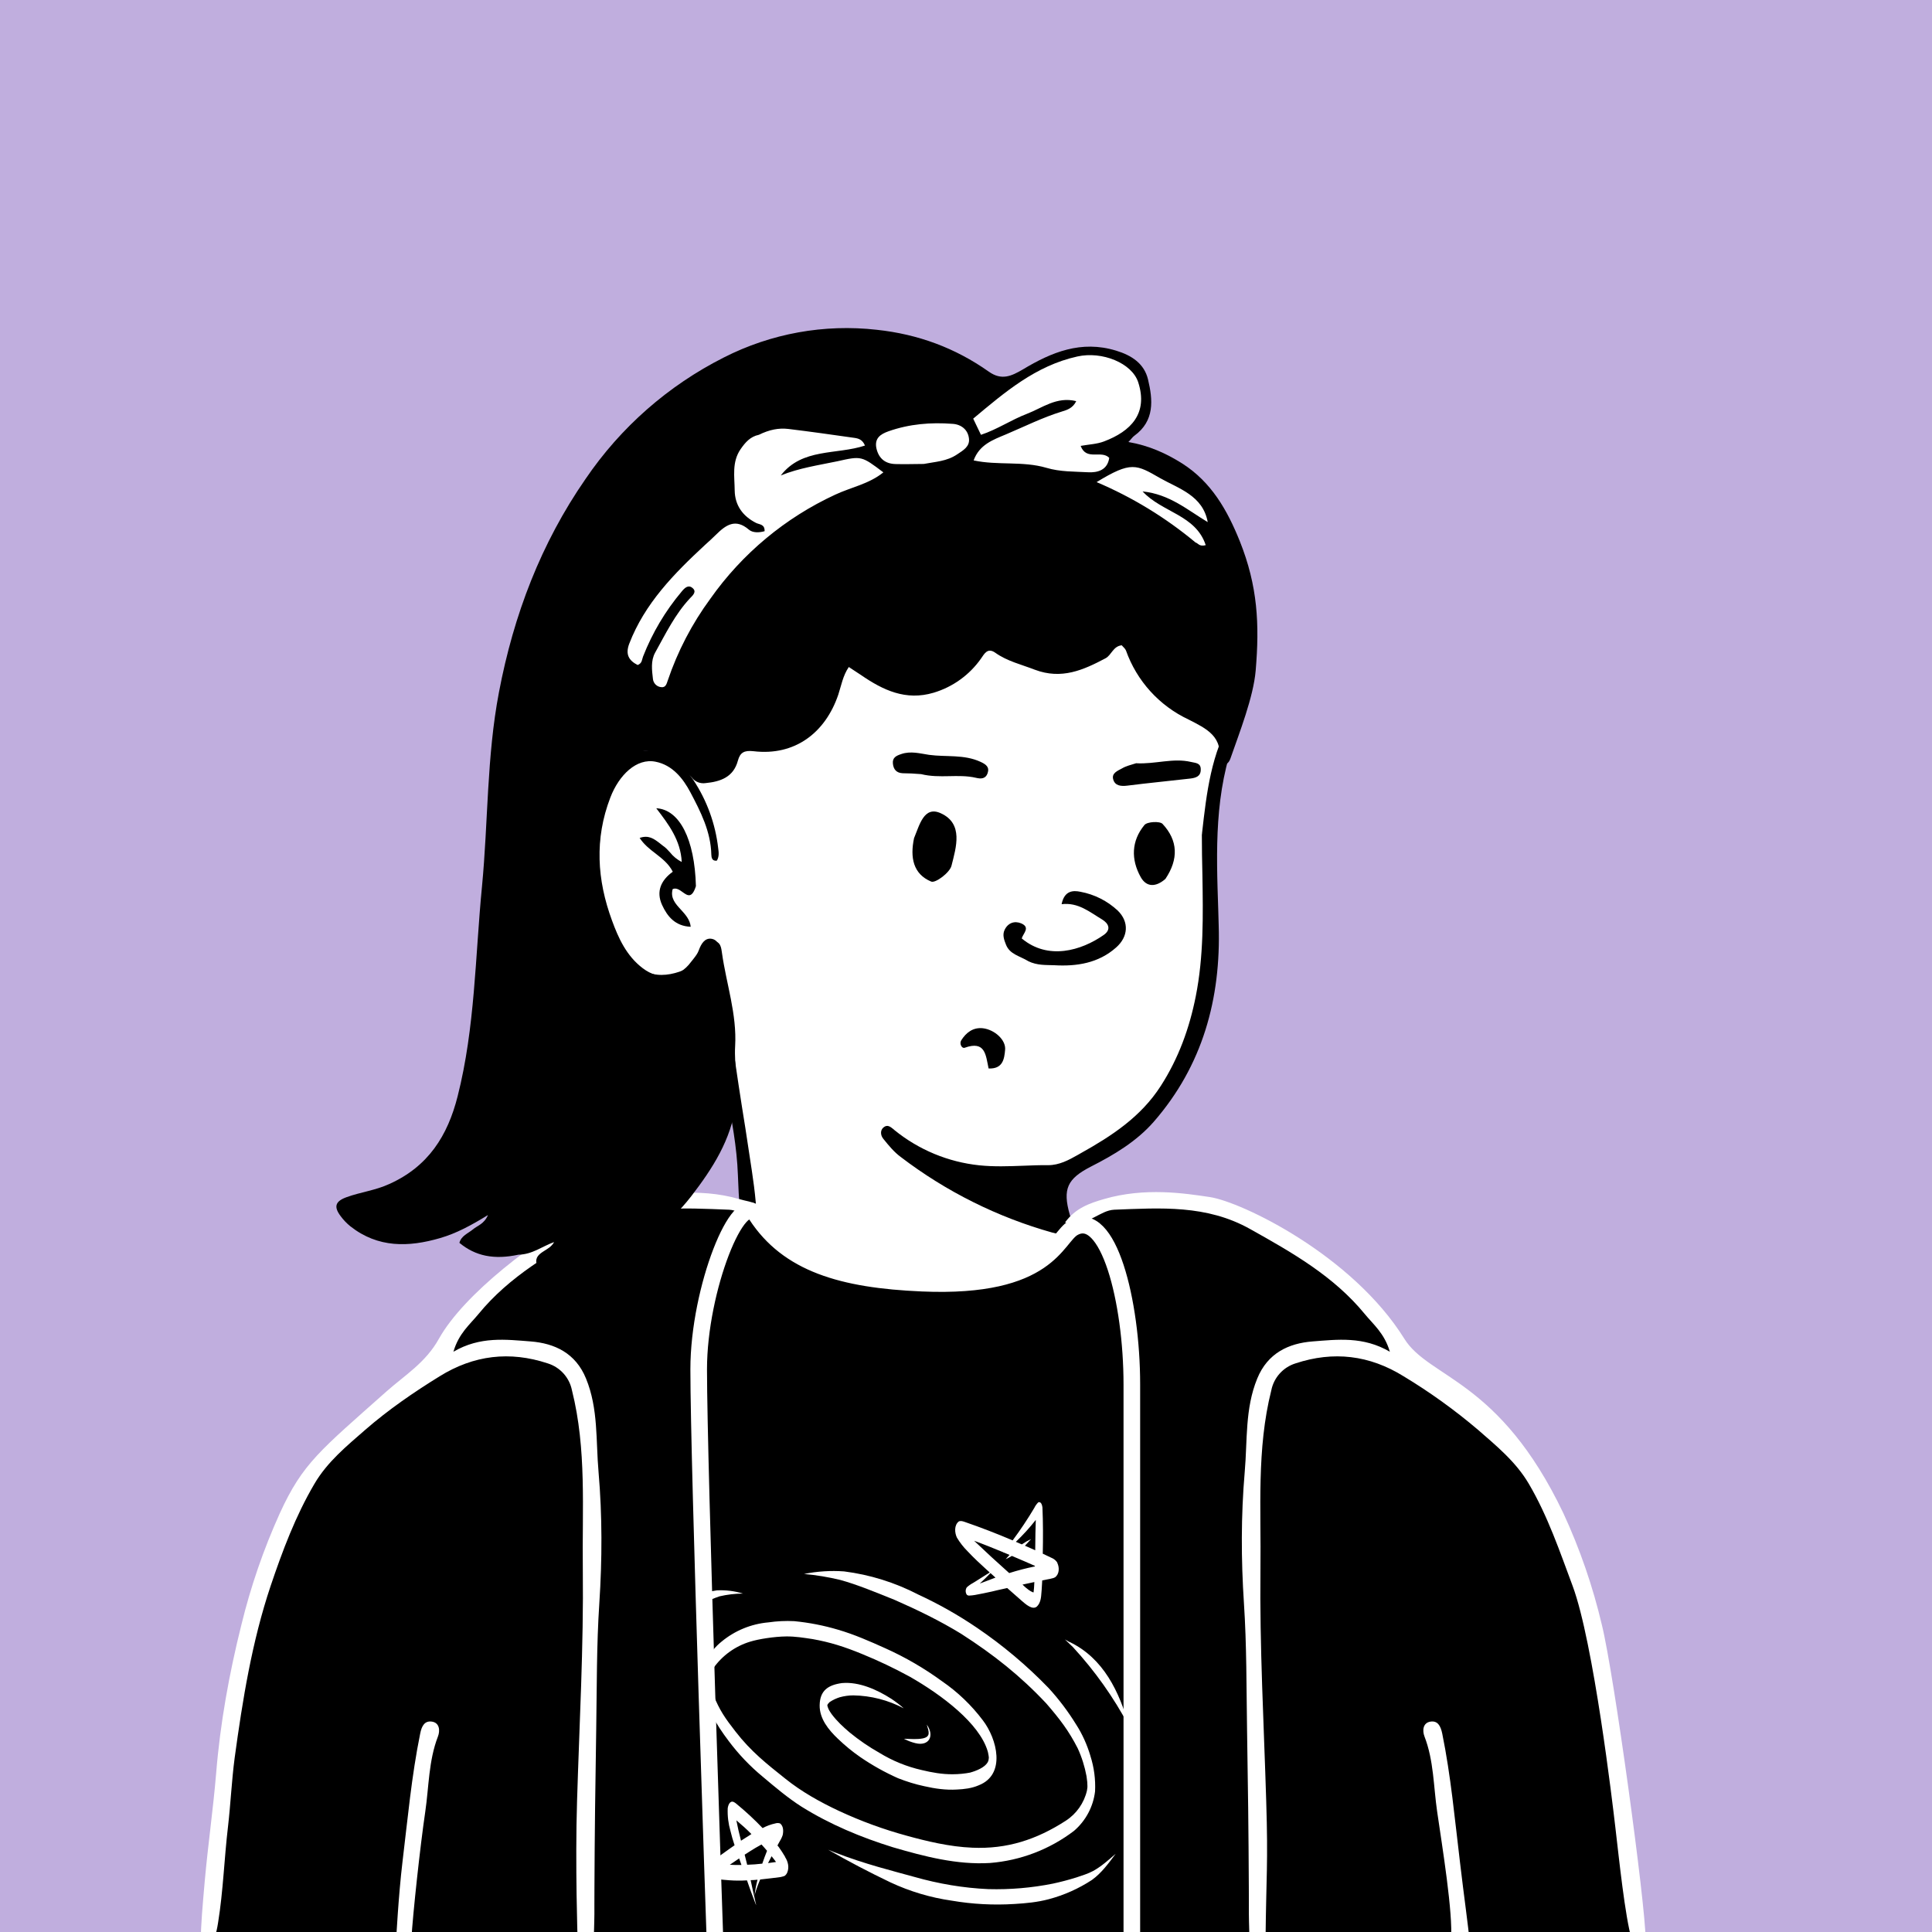
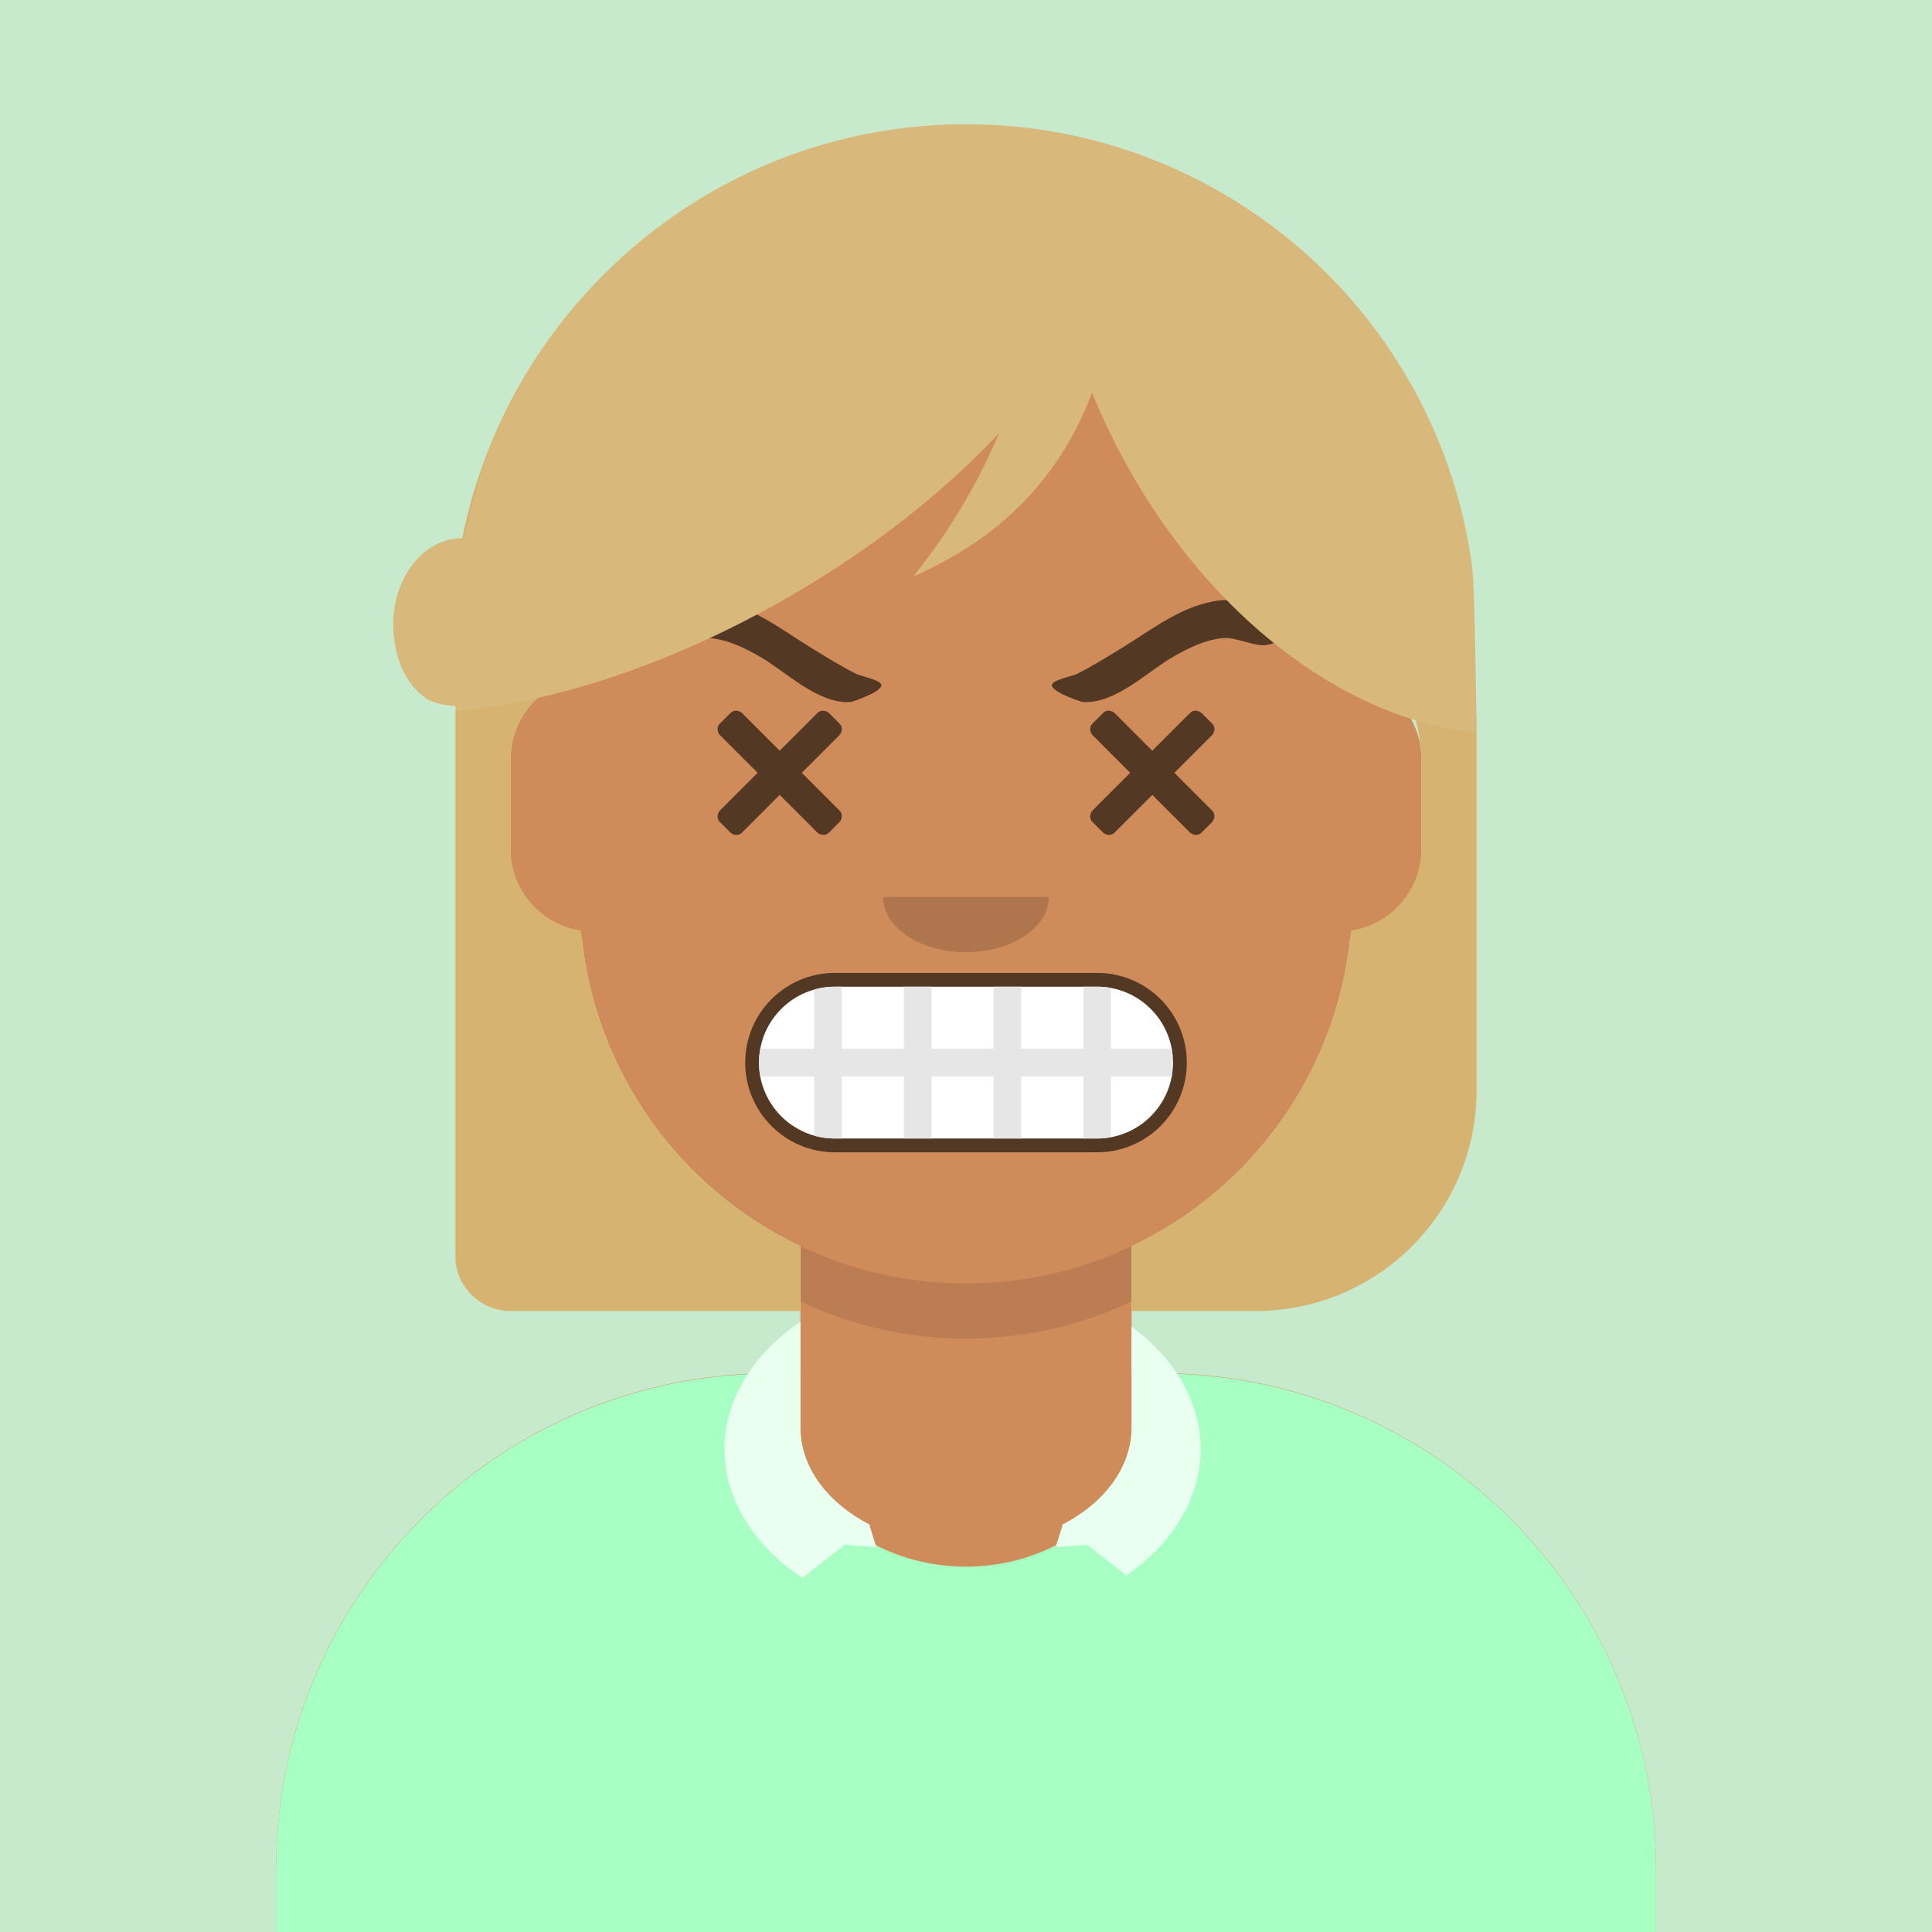
- <svg xmlns="http://www.w3.org/2000/svg" viewBox="0 0 1744 1744" fill="none" shape-rendering="auto">
+ <svg xmlns="http://www.w3.org/2000/svg" viewBox="0 0 280 280" fill="none" shape-rendering="auto">
  <mask id="viewboxMask">
-     <rect width="1744" height="1744" rx="0" ry="0" x="0" y="0" fill="#fff" />
+     <rect width="280" height="280" rx="0" ry="0" x="0" y="0" fill="#fff" />
  </mask>
  <g mask="url(#viewboxMask)">
-     <rect fill="#c0aede" width="1744" height="1744" x="0" y="0" />
-     <g transform="translate(531 487)">
-       <path d="M554 727.7c-99.2 297-363.8 388.6-503.7 19.8-19.3-50.7 31-69.5 66.2-91.9 24.1-15.3 36.8-28.5 35.3-42.2-7-64.4-36.9-243.8-36.9-243.8l-3-5.8s.7-1.6-2.2 1.2c-3 3-9.9 34.2-37 34.2-24.5 0-49.2-10.9-61-86.3C7.2 285.6 9.6 214 40 201c12.5-5.3 24-7.2 35.2-.8 11.3 6.4-13-22 112-126C268.4 6.4 396.7-3.5 448.5 8 500.3 19.5 552 44.8 574.9 98.5c27.8 65-25.9 114.3-14 262.5-2.2 53.6.8 171.2-146.6 210.6-28 7.5-19.3 48.4 22.7 58.4 67 21 117 72.3 117 97.9" fill="#fff" />
-       <path fill-rule="evenodd" clip-rule="evenodd" d="m554 266.2.1-1.4c4.1-36.4 8.2-71.7 27.1-103.4 6.5 4.4 5.7 10 3.7 15.2-19.9 51.2-18 104.4-16.2 157.6l.4 14c2.1 66.4-14.5 126.8-58.7 177.5-15.4 17.6-35.8 29.8-56.5 40.3-21.4 11-25.9 20.1-19.2 43.6l.8 2.6c1.4 3.9 2.8 7.9-1 11.8-4.5 4.6-9.5 3.3-14.8 1.8l-.6-.1a406.4 406.4 0 0 1-137-68.3c-6-4.4-10.8-10.3-15.5-16.1l-.3-.4c-2.5-3-3-7.8.5-10.4 3.3-2.5 5.8-.5 8.7 1.8l1 .9a145.5 145.5 0 0 0 76.3 31.7c13.4 1.4 26.6.9 40 .4 7.4-.3 14.8-.6 22.3-.5 10.2 0 18.7-4.7 26.7-9.2l2.8-1.6c27.8-15.5 54.3-32.8 72.2-60.7 16.1-25 25.9-52.2 31.6-80.9 7.2-36.1 6.6-72.7 6-109.8-.3-12-.5-24.2-.5-36.4ZM50.6 190.8c21.9-1.7 34 11.2 44.3 26.3a140.4 140.4 0 0 1 22.4 61.5c.5 3.7 1 7.6-1.2 11.3-4.5.6-4.9-3-5-5.6-.5-20.7-9.7-38.7-18.9-56.1-6.6-12.5-16.2-24.6-31.4-27.6-17.2-3.5-33 12-40.8 32.2-14.5 37.6-12 74.6 1.4 111 5.8 15.9 13.1 32.1 27.8 43.2 14.8 11.3 32.7 9.3 43.6-5.7l2-2.5c2-2.6 4-5.1 5-8 2.1-5.8 5.4-11.2 11.3-10.4 6.8 1 8 8.3 8.7 14a3661 3661 0 0 0 22 156.7l5.9 38.8c2.6 17.1 5.6 41.7 3.6 52.1a28 28 0 0 0-.3 2.2c-.4 2.8-.6 5-4.2 5.5-4.9.8-7-2-7.7-6.4-2.3-17-3-23.6-4-49.6-.9-25.2-5.6-50-10.4-74.9l-5-27c-5.2-30.8-10.3-62-10.8-97l-2 3c-7.6 11.3-13.7 20.5-24.5 24a40.5 40.5 0 0 1-46.1-12.5 127.8 127.8 0 0 1-28.8-55.8c-8.4-34-9.9-67.1.9-100.6 5.2-16.1 23.7-44.7 42.2-42Zm34.6 127.5c4.4 3.2 8.4 6 12-5.4-1.1-42.2-14.7-69.2-35.8-70.3 11.2 14.6 22 28.8 23 48.5a32.3 32.3 0 0 1-10.7-8.8c-2-2.2-4-4.4-6.5-6l-3-2.4c-4.8-3.6-9.7-7.4-17.8-4.5 3.8 5.8 9 10 14.3 14 6 4.7 12 9.3 15.6 16.5-10.6 7.7-15.2 17.7-9.7 29.9 4.8 10.5 11.9 19.2 25.9 19.8-.6-6.3-4.7-10.9-8.8-15.4-5-5.4-9.7-10.6-7.5-18.6 3.2-1.5 6.2.7 9 2.7Z" fill="#000" />
+     <rect fill="#c7e9cc" width="280" height="280" x="0" y="0" />
+     <g transform="translate(8)">
+       <path d="M132 36a56 56 0 0 0-56 56v6.17A12 12 0 0 0 66 110v14a12 12 0 0 0 10.3 11.88 56.04 56.04 0 0 0 31.7 44.73v18.4h-4a72 72 0 0 0-72 72v9h200v-9a72 72 0 0 0-72-72h-4v-18.39a56.04 56.04 0 0 0 31.7-44.73A12 12 0 0 0 198 124v-14a12 12 0 0 0-10-11.83V92a56 56 0 0 0-56-56Z" fill="#d08b5b" />
+       <path d="M108 180.61v8a55.79 55.79 0 0 0 24 5.39c8.59 0 16.73-1.93 24-5.39v-8a55.79 55.79 0 0 1-24 5.39 55.79 55.79 0 0 1-24-5.39Z" fill="#000" fill-opacity=".1" />
+       <g transform="translate(0 170)">
+         <path d="M100.37 29.14a27.6 27.6 0 0 1 7.63-7.57v15.3c0 5.83 3.98 10.98 10.08 14.13l-.08.06.9 2.86c3.89 2 8.35 3.13 13.1 3.13s9.21-1.13 13.1-3.13l.9-2.86-.08-.06c6.1-3.15 10.08-8.3 10.08-14.12v-14.6a27.1 27.1 0 0 1 6.6 6.82 72 72 0 0 1 69.4 71.95V110H32v-8.95a72 72 0 0 1 68.37-71.9Z" fill="#a7ffc4" />
+         <path d="M108 21.57c-6.77 4.6-11 11.17-11 18.46 0 7.4 4.36 14.05 11.3 18.66l6.12-4.81 4.58.33-1-3.15.08-.06c-6.1-3.15-10.08-8.3-10.08-14.12v-15.3ZM156 36.88c0 5.82-3.98 10.97-10.08 14.12l.08.06-1 3.15 4.58-.33 5.65 4.45c6.63-4.6 10.77-11.1 10.77-18.3 0-6.92-3.82-13.2-10-17.75v14.6Z" fill="#fff" fill-opacity=".75" />
+       </g>
+       <g transform="translate(78 134)">
+         <rect x="22" y="7" width="64" height="26" rx="13" fill="#000" fill-opacity=".6" />
+         <rect x="24" y="9" width="60" height="22" rx="11" fill="#fff" />
+         <path d="M24.18 18H32V9.41A11 11 0 0 1 35 9h1v9h9V9h4v9h9V9h4v9h9V9h2c.68 0 1.35.06 2 .18V18h8.82l.05.28v3.44l-.05.28H75v8.82c-.65.12-1.32.18-2 .18h-2v-9h-9v9h-4v-9h-9v9h-4v-9h-9v9h-1a11 11 0 0 1-3-.41V22h-7.82a11.06 11.06 0 0 1 0-4Z" fill="#E6E6E6" />
+       </g>
+       <g transform="translate(104 122)">
+         <path fill-rule="evenodd" clip-rule="evenodd" d="M16 8c0 4.42 5.37 8 12 8s12-3.58 12-8" fill="#000" fill-opacity=".16" />
+       </g>
+       <g transform="translate(76 90)">
+         <path d="M34.5 30.7 29 25.2l-5.5 5.5c-.4.4-1.1.4-1.6 0l-1.6-1.6c-.4-.4-.4-1.1 0-1.6l5.5-5.5-5.5-5.5c-.4-.5-.4-1.2 0-1.6l1.6-1.6c.4-.4 1.1-.4 1.6 0l5.5 5.5 5.5-5.5c.4-.4 1.1-.4 1.6 0l1.6 1.6c.4.4.4 1.1 0 1.6L32.2 22l5.5 5.5c.4.4.4 1.1 0 1.6l-1.6 1.6c-.4.4-1.1.4-1.6 0ZM88.5 30.7 83 25.2l-5.5 5.5c-.4.4-1.1.4-1.6 0l-1.6-1.6c-.4-.4-.4-1.1 0-1.6l5.5-5.5-5.5-5.5c-.4-.5-.4-1.2 0-1.6l1.6-1.6c.4-.4 1.1-.4 1.6 0l5.5 5.5 5.5-5.5c.4-.4 1.1-.4 1.6 0l1.6 1.6c.4.4.4 1.1 0 1.6L86.2 22l5.5 5.5c.4.4.4 1.1 0 1.6l-1.6 1.6c-.4.4-1.1.4-1.6 0Z" fill="#000" fill-opacity=".6" />
+       </g>
+       <g transform="translate(76 82)">
+         <path d="M44.1 17.12ZM19.27 5.01a7.16 7.16 0 0 0-6.42 2.43c-.6.73-1.56 2.48-1.51 3.42.02.35.22.37 1.12.59 1.65.39 4.5-1.12 6.36-.98 2.58.2 5.04 1.4 7.28 2.68 3.84 2.2 8.35 6.84 13.1 6.6.35-.02 5.41-1.74 4.4-2.72-.31-.49-3.03-1.13-3.5-1.36-2.17-1.09-4.37-2.45-6.44-3.72C29.14 9.18 24.72 5.6 19.28 5ZM68.03 17.12ZM92.91 5.01c2.36-.27 4.85.5 6.42 2.43.6.73 1.56 2.48 1.51 3.42-.02.35-.22.37-1.12.59-1.65.39-4.5-1.12-6.36-.98-2.58.2-5.04 1.4-7.28 2.68-3.84 2.2-8.35 6.84-13.1 6.6-.35-.02-5.41-1.74-4.4-2.72.31-.49 3.03-1.13 3.5-1.36 2.17-1.09 4.36-2.45 6.44-3.72C83.05 9.18 87.46 5.6 92.91 5Z" fill-rule="evenodd" clip-rule="evenodd" fill="#000" fill-opacity=".6" />
+       </g>
+       <g transform="translate(-1)">
+         <path d="M50 90.5c0 4.55 1.7 8.64 4.85 10.77.9.61 2.47.93 4.15 1.07V182a8 8 0 0 0 8 8h42v-9.39a56.03 56.03 0 0 1-31.8-45.74A12 12 0 0 1 67 123v-13c0-3.5 1.5-6.63 3.87-8.83 11.54-2.61 24.1-7.53 36.47-14.67 12.13-7 22.5-15.24 30.48-23.75a87.36 87.36 0 0 1-12.45 20.78c12.68-5.52 21.3-14.4 25.9-26.63.37.92.76 1.84 1.17 2.76 10.26 23.03 27.88 39.36 45.77 44.74.5 2.11.79 4.08.79 5.6v13a12 12 0 0 1-10.2 11.87A56.03 56.03 0 0 1 157 180.6V190h18a32 32 0 0 0 32-32v-54.12c0-.07 0-.17-.03-.28-.07-5.64-.28-18.87-.6-21.37A74.01 74.01 0 0 0 132.99 18c-36.08 0-66.14 25.83-73 60-5.52 0-10 5.6-10 12.5Z" fill="#d6b370" />
+         <path d="M152.44 59.66c11.94 26.81 33.86 44.53 54.56 46.5V92A74 74 0 0 0 60.32 78H60c-5.52 0-10 5.6-10 12.5 0 6.48 3.95 11.81 9 12.44v.15l.95-.1H60a8.1 8.1 0 0 0 1.9-.22C75.7 101 91.68 95.54 107.34 86.5c12.13-7 22.5-15.24 30.48-23.75a87.36 87.36 0 0 1-12.45 20.78c12.68-5.52 21.3-14.4 25.9-26.63.37.92.76 1.84 1.17 2.76Z" fill="#fff" fill-opacity=".08" />
+       </g>
+       <g transform="translate(49 72)" />
+       <g transform="translate(62 42)" />
    </g>
-     <g transform="translate(178 1057)">
-       <path d="M1301.3 694.3S1276 480.8 1263 423.6c-25.7-111.8-73.3-201.4-135.3-220.5-29.6-9.2-39.4-34-47-53.2-3-7.8-5.8-14.7-9.3-19.2C1040 90.7 975 50.5 941 37.3 914.5 27 838.5 20.6 813 30.7c-11.5 4.5-16.2 11-17.6 18.5-1.5.5-3 1.1-4.4 2-3.3 1.8-6 5-9.5 9C768 75.7 745 102.1 653.7 98c-72.5-3.2-120.5-13.8-149-58.3-2.3-3.6-5-4.8-8-4.2a223.7 223.7 0 0 0-163 19C316.2 64 219.4 158.4 218.4 163.7c-2 10.6-25.6 28-55.2 47.6C100.9 252.4 73.6 333 49.3 404.4l-6.6 19.2C31.8 455.2 6.1 692 6.1 692l176 2.3h1119.2Z" fill="#000" />
-       <mask id="bodyVariant08-a" style="mask-type:luminance" maskUnits="userSpaceOnUse" x="453" y="259" width="392" height="433">
-         <path d="m467 692-14-432.5h392V692H467Z" fill="#fff" />
-       </mask>
-       <g mask="url(#bodyVariant08-a)">
-         <g transform="translate(396 278)" style="mix-blend-mode:difference">
-           <g fill="#fff">
-             <path d="m302.9 264.7-.5.1h.5Z" />
-             <path d="M410.3 250c-3-10-7.3-19.7-13-28.5a217.4 217.4 0 0 0-24.8-32.8 410 410 0 0 0-64.7-54.4 371.2 371.2 0 0 0-53.1-30A199.3 199.3 0 0 0 188 83.5c-12-.9-24.3-.1-36.2 2.3 11 1 22 2.8 32.7 5.4 14.8 4 33.2 11.6 49.3 18.1 20.5 9 40.7 18.8 59.8 30.5 29.6 19 53.5 38 76.8 62.8 12.4 14.3 20.5 25 28.4 40.5 3.7 8 6.4 16.6 8 25.3.8 6.1.7 5 .8 8.6v1.4l-.4 2.8v.1a44.4 44.4 0 0 1-19.2 27.3c-26.3 17-53 25.7-84.3 24.3-20.5-.8-41.7-6-58.8-10.7a385.2 385.2 0 0 1-61.8-22.6c-17-8-33.5-17.2-48.2-29-16.7-13.3-31.1-24.6-45-42.6-9.2-11.8-14.4-19.2-19.9-33l-.8-2.5c-1.6-5.4-1-2.5-1.7-8.3.2-3.5-.8-8 2.4-13.3a63 63 0 0 1 33.3-24c7.4-2.3 21.7-4.6 32.5-4.7 8-.1 16 1.2 23.9 2.4 15.7 2.8 28.7 6.9 44.7 13.5 14.7 6 29 12.8 42.9 20.4 29.1 16.6 63 42.2 70.4 67.4l.4 1.6v.2c.3 1.2.5 2.5.6 3.7v.3a114.5 114.5 0 0 0-.2 1.7l-.3 1.3c-1.5 4-7 7.6-15.3 10.1h-.3l-.3.2h.1a86 86 0 0 1-16.3 1.6c-9.5.1-18.9-1.6-28-3.8a126.6 126.6 0 0 1-38.1-15.5 189 189 0 0 1-26.9-18.4c-5.9-5-11.6-10.3-16.3-16.6-2-3-2.9-4.1-3.9-7.7a39.8 39.8 0 0 1 .2-.8l.2-.3v-.2l1.2-1.3.3-.4.3-.2c2.8-1.9 5.9-3.3 9-4.3 4-1.1 8.2-1.7 12.3-1.7a100.8 100.8 0 0 1 45.5 11.7 103 103 0 0 0-11.2-8.6c-12.8-8.2-29.1-15.6-44.6-14.2-12.4 1.7-19.9 6.7-20.1 20-.2 12.2 8.1 22.3 16.5 30.3 6.3 6 13 11.6 20.3 16.6a213.5 213.5 0 0 0 34 19c7.7 3 15.6 5.5 23.7 7.2 9.6 2.2 19.5 3.6 29.3 3 6.7-.3 13.5-1.1 19.7-3.8 25-9.7 16.6-42 3.8-58.7a158.2 158.2 0 0 0-36.9-35.3 284 284 0 0 0-51.1-29.7c-14-6.3-28-12.5-42.8-16.8a209.3 209.3 0 0 0-39.5-7.7c-7.8-.4-15.6 0-23.2 1.1A76.8 76.8 0 0 0 77.2 147a49.5 49.5 0 0 0-13 15.9 49.1 49.1 0 0 0-3.4 24c1.6 18.5 11.9 35 22.9 49.6a187.5 187.5 0 0 0 30.9 32.4c11.3 9.5 22.6 19.1 35 27 25.6 16 53.7 27.7 82.4 36.6 28.4 8.3 57.8 16 87.6 14.2a144 144 0 0 0 75.9-29 55.6 55.6 0 0 0 19-35.6 90 90 0 0 0-4.2-32Z" />
-             <path fill-rule="evenodd" clip-rule="evenodd" d="M528.4 299.2c2 3 4 6.1 4.8 9.6 1 4.7 1.3 11-3 14.2-2.5 1.4-5.6 1.7-8.5 2l-1.4.1c-5.3.4-10.6.5-15.9.4h-.4c-2.8 5.2-5.5 10.5-8 16 1.3-5.1 3-10.6 5-16.2a213 213 0 0 1-8-.5 142.3 142.3 0 0 0 3.3 8.2l-.5-.7-.6-1c-1.4-2.1-2.8-4.3-4-6.6a126.6 126.6 0 0 1-26-5c-5-1.5-10.6-3.3-12.2-8.7-1.3-5-.3-11 4.2-14a142 142 0 0 1 18.1-12.4c-.7-3-1.4-6.3-1.8-9.5-.7-7.3-1.7-22.4 9-22.2 4.4 1 7.9 4 11.2 6.8l1.6 1.3a150.9 150.9 0 0 1 8.8 8.5c3.8-1.7 7.7-3 11.6-4.2 3.1-.8 6.4-1.4 9.5-.4 3.8 2 4 7 3.5 10.8-.5 2.8-1.4 5.4-2.7 7.9l-3.5 7.1c2 2.6 3.8 5.3 5.6 8l.3.5Zm-8.8-20.8c-1.7.3-3.4.7-5 1.3l-.4.1-.5.2 3.6 4.2 2.4-5.8Zm-37.2-11.6 4 2c2.5 1.8 4.9 3.7 7 5.8a349 349 0 0 0-12.5 6.8 58.4 58.4 0 0 1-1-14.2l.8-.4h1.7Zm-3.3 30.2c-4.7 2.7-9.4 5.6-13.8 8.7 6 2 12.4 3.4 18.8 4.2a244.4 244.4 0 0 1-5-13Zm9 13.4-4.3-16v-.1l2.8-1.6c5.4-3 11-6 16.6-8.5a222 222 0 0 1 9.6 10.8l-6.6 16.5c-6 0-12.2-.4-18-1Zm29.3-9.7-5.8 10.8c4.3 0 8.6-.3 12.9-.8l-.9-1.4c-2-2.9-4-5.8-6.2-8.6Z" />
-             <path d="M262.6 221.8c2 6.7 3.6 10.8-3.4 12.4-5.4 1.1-11 .5-16.4.4-.8 0-1.1 0-.2.3a45 45 0 0 0 9.6 3.6c12.6 3.2 17.6-6.8 10.4-16.7ZM412.8 353.9c-4.7 2.5-9.9 4.1-15 5.8a237 237 0 0 1-21.2 5.6 261 261 0 0 1-58.3 5c-22.6-1-45-4.8-66.8-11-18-5-45.7-11.8-72.3-22.3l-5.7-2.3a851 851 0 0 0 56.3 29.5 196.2 196.2 0 0 0 55.3 16.5c18.7 3.2 37.7 4.2 56.7 3 10.3-.6 20.8-1.6 30.9-4.3a134 134 0 0 0 39-17.4c8.7-6.3 15-15 21.4-23.6-6.6 5.7-12.6 11.2-20.3 15.5ZM391.5 147.3l-4.2-2.4 7.3 7a340.7 340.7 0 0 1 50.5 71.3c-8.6-31-23-61.4-53.6-76ZM18.6 152c5.3-8.4 19-25 29-31.4A100 100 0 0 1 75.5 106a95.2 95.2 0 0 1 21.2-2.5 69.2 69.2 0 0 0-23.6-2.9A78.2 78.2 0 0 0 44 111c-13.7 8-24 20.7-32 34.1a89.6 89.6 0 0 0-11 45c.8 19.6 8 38.5 18.3 55a300 300 0 0 0 38 44.2l15.1 14.5A518 518 0 0 1 27.1 242c-14.5-23.5-21.2-43.7-18.5-62.6a64 64 0 0 1 10-27.5Z" />
-             <path fill-rule="evenodd" clip-rule="evenodd" d="M134.7 341.1c-1.8-3-3.7-6-5.8-8.9l-.6-.7-.5-.6 1.4-2.6c1.3-2.1 2.5-4.3 3.3-6.7.8-3.5.8-8.2-2.3-10.6a7 7 0 0 0-4.4 0 43.7 43.7 0 0 0-11.4 4.2A264.7 264.7 0 0 0 91.6 294c-1-.9-2.1-1.8-3.4-2.4-3.5-1.4-5 3.2-5.3 5.8a64.1 64.1 0 0 0 2.5 20.5c1 4.3 2.3 8.6 3.7 12.8l-4 2.8-.7.5-9.8 7c-3 2.3-6.4 4.9-7 8.9-.7 3.5-.5 8.3 2.9 10.4 3.6 1.2 7.5 1.5 11.4 1.8l2.4.2c5.3.4 10.6.4 16 .1 2.3 6.7 4.7 13.4 7.3 20 .2.9.7 1.7 1.3 2.4-.7-1.2-1-2.6-1.2-4l-.4-1.9-1.5-6.5-2.2-10.2c2 0 4.1-.2 6.2-.4-1.2 4.6-2.1 9.4-2.7 14.1 1.4-4.9 3.1-9.7 5.1-14.3a464.7 464.7 0 0 0 10.6-1.2l7.8-1c1.2-.2 2.4-.6 3.6-1a7 7 0 0 0 2.4-3c2-4.7.8-10-2-14.2Zm-44-32.9c4.8 4 9.3 8 13.6 12.4l-9.4 6c-1.7-6.7-3.2-13-4.2-18.4Zm2.5 34.4-8.4 5.7c3.5.2 7 .3 10.5.2l-2.1-6Zm7.3 5.8-2.3-9.2 4.7-3c3.1-2 6.8-4.2 10.5-6.2 1.6 1.8 3.4 3.7 5 5.7a230.1 230.1 0 0 0-4.3 11.6c-4.5.5-9 .9-13.6 1Zm19.8-3.5-1 1.9 7.2-1c-1-1.5-2.5-3.3-4-5.2l-.5 1-1.7 3.3ZM380.5 75.7c-1.2-2-3-3.5-5.2-4.4l-8-3.8c.3-14 .3-27.9-.3-41.8-.3-2-1.1-5.4-3.7-4.6a17.3 17.3 0 0 0-3.6 5 341 341 0 0 1-19.6 29.4 646.9 646.9 0 0 0-43.3-16.7c-1.8-.6-3.6-1.2-5.3-.4-4.3 3.3-3.8 10.2-1.7 14.6a64 64 0 0 0 9.8 12.5l.2.2c5.4 5.8 11.2 11.1 17 16.4l1.6 1.4 1 1a5872 5872 0 0 1-15 9.4 27 27 0 0 0-5.7 4 6 6 0 0 0 0 6.6 3 3 0 0 0 2.6.8c1.5 0 3-.3 4.6-.5 5.1-.9 10.2-2 15.3-3.1l5-1.2 9-2a3942 3942 0 0 0 12.6 11.1c4.2 3.7 10.2 9 14.2 5.6 3.4-3.3 3.8-8.2 4.1-12.7l.2-2.3.5-8.6 6.2-1.2c.5 0 1-.2 1.4-.3 1.4-.3 2.8-.6 4-1.3 4-2.9 4-9 2-13Zm-20-12.7v1.4l-9.3-4.1 5.6-6a57 57 0 0 0-8.4 4.8 242.4 242.4 0 0 1-4-1.7l-1.4-.6c6.5-6.2 12.5-12.8 18-19.8-.3 7.4-.4 16.6-.5 26Zm-55-7A1166.6 1166.6 0 0 0 337 85a225.8 225.8 0 0 1 23.2-6v-.5c-5.7-2.6-11.5-5-17.3-7.5l-3.5-1.5a55 55 0 0 1-5.6 3 94 94 0 0 1 3.5-3.9l-5-2.1a54 54 0 0 0-.7.6l.4-.5.1-.2c-8.8-3.6-17.6-7.2-26.6-10.5Zm5 38.4c3.3-3 6.5-6.2 9.6-9.4l4.5 4.1a556 556 0 0 0-14 5.3Zm38.5 1 1.8 1.7 1 .9c1.5 1.2 3.7 3.2 6.7 4.4h.5c.3-2.6.6-5.7.7-9.3L349 95.4Z" />
-           </g>
-         </g>
-       </g>
-       <path d="M1295 694c-6.2-21.3-11.5-73.3-14.9-102-2.4-20.7-19.6-166.5-38.5-217.4-11.6-31.1-22.4-63-39.5-92.1-11.7-20-29.3-34.3-46-48.9a513 513 0 0 0-67-48.2c-30.9-19.2-63.4-23-97.6-11.7a32 32 0 0 0-21.9 24.3c-13.4 53.3-9.1 107.6-9.8 161.6-.8 69.8 3.1 139.5 5.2 209.2 1.8 57.2 0 66.7-.6 125.2h-14.5c-.9-32.2-.4-15.3-.6-47.5-.2-47.6-.8-95.1-1.6-142.7-.6-37.8-.3-75.7-2.8-113.5-2.6-39.6-2.7-79.1.7-118.6 2.5-28.2.1-57 11.3-84.3 9.4-23 28.3-31.8 49.9-33.5 22.4-1.7 45.7-4.8 69.8 9.3-4.8-16.6-15-24.7-22.6-34-28-34.2-65.5-55.5-103.6-76.8-39.3-22-80.7-19-122.6-17.4-6.5.3-12 3.8-17.8 6.7-7.5 4-15.3 7.3-26.6 4.8 9.5-13 22.1-17.3 35.1-21.1 37.1-10.8 73-5.2 95.7-1.8C943 28 1042.7 76 1089.7 151.5c22.3 35.9 85.8 36.4 143.6 157.6a528 528 0 0 1 34.7 100.7c10.9 44 39.5 252.6 39.5 284.2H1295ZM15.3 694c2-6.9 2.7-9.9 3.6-15.7 4.6-28.4 5.5-57.6 8.9-86.3 2.4-20.7 3.3-41.4 6-62 7.2-52.7 15.6-105 32.5-155.4 10.7-31.7 22.4-63 39.5-92.1 11.7-20 29.3-34.3 46-48.9 20.7-18 43.5-33.7 67-48.2 30.9-19.2 63.4-23 97.6-11.7a32 32 0 0 1 21.9 24.3c13.4 53.3 9.1 107.6 9.8 161.6.8 69.8-3.1 139.5-5.2 209.2-1.8 57.2.5 125 .5 125l14.6.2c.9-32.2.4-15.3.6-47.5.2-47.6.8-95.1 1.6-142.7.6-37.8.3-75.7 2.8-113.5 2.6-39.6 2.7-79.1-.7-118.6-2.5-28.2-.1-57-11.3-84.3-9.4-23-28.3-31.8-50-33.5-22.3-1.7-45.6-4.8-69.7 9.3 4.8-16.6 15-24.7 22.6-34 28-34.2 65.5-55.5 103.5-76.8 39.4-22 80.8-19 122.7-17.4 6.5.3 12 3.8 17.8 6.7 7.5 4 2.3 11.5 6.4.7 5.8-15-2-13.2-15-17-37-10.8-74-4-111 .5-7.4 1-14.8 4.4-21.5 8-51.4 27.8-116 77.2-138.6 117.6-12 21.6-30.7 32.8-47.5 47.7C111 252.3 95.3 263.8 74.6 309a573.6 573.6 0 0 0-34.7 100.7c-11 44-19.1 88.6-22.8 134.2-2.7 32.4-7.4 64.8-10.3 97.4-2 22.8-3.5 39.7-3.5 52.6h12Z" fill="#fff" />
-       <path d="M1131.8 694c2-23.7-8-84.7-12.5-115.7-3.3-22.6-3-46-11.4-67.7-2.1-5.4-1.5-12.4 5.3-13.5 6.4-1 9.2 3.5 10.7 10.8 7.8 38.3 11.3 77.2 16 116 3.5 30 7.8 60 8.5 70l-16.6.1ZM193.3 694c1.4-23.6 8-84.7 12.6-115.7 3.3-22.6 3-46 11.4-67.7 2.1-5.4 1.5-12.4-5.3-13.5-6.4-1-9.3 3.5-10.7 10.8-7.8 38.3-11.3 77.2-16 116-3.6 30-5.7 70.1-5.7 70.1h13.7Z" fill="#fff" />
-       <path d="M467.4 694.3S452.7 266.8 452.7 179c0-72.8 36.6-163 52-139.2 28.5 43.8 77.2 58.4 149.7 61.5 115 5 120.9-41.3 136.6-50 31.4-17.6 52.7 66 52.7 141.4V694" stroke="#fff" stroke-width="15" />
-     </g>
-     <g transform="translate(266 207)">
-       <path d="M202 925.6c-22 4.7-38.8 1.3-53.3-10.7 1.7-6.4 7.8-8.5 12.3-12.2 4-3.4 10-4.7 13.5-12.9-15 9.2-28.4 16.5-43.2 20.8-28.5 8.3-56.1 9-81-10.6a49.6 49.6 0 0 1-8.8-9.2c-6.4-8.5-4.9-13.4 5.3-17.1 12.6-4.6 26-6.1 38.6-11.9 35.2-15.8 52.7-43.6 61.7-79.2 15.8-62.2 15.8-126.1 22-189.5 5.6-58.3 4.2-117 15.3-175.2 13.3-70 38-134.6 78.2-192.6a331.1 331.1 0 0 1 124.8-109.6 243.8 243.8 0 0 1 138.1-25c37.3 4 70.8 16.4 101.1 37.8 11.6 8.2 20.4 4 30.7-2 25.9-15.6 52.7-26.6 84.1-17 14.3 4.3 25.5 11.8 28.9 26 4.4 18.4 6.2 37.4-12.4 50.9-1.6 1.1-2.7 3-5.3 5.6 18.5 3.2 34 10.2 48.6 19.4 26.3 16.8 40.6 42 51.9 70 16.3 40.7 17.9 75.2 14.4 116.8-2 24-14.7 56.2-22.8 79.5-1.4 4-4 6.2-8.6 6.4-.8-1.1-2.3-2.3-2.2-3 5.2-23-11-30.4-27-38.6a109.1 109.1 0 0 1-56.5-62.3c-.7-1.8-2.6-3.2-3.8-4.7-7.8.8-9.3 8.9-14.6 11.7-20 10.6-39.7 19.5-64 10.3-12.1-4.7-24.8-7.6-35.6-15.3-7.1-5-10 1.3-13 5.5a80.5 80.5 0 0 1-42.6 30.6c-25.2 7.5-45.7-2.3-65.5-15.9l-11.1-7.3c-5.4 8-6.8 16.8-9.5 25-11.7 34.4-39.2 55.5-76.6 51-8.2-.9-12 1.1-14 8.5-4 15-15.8 19-29.2 20.3-4.8.7-9.5-1.2-12.4-5a89.1 89.1 0 0 0-21.9-17.5c-24-14.6-38.4-2.6-49.4 17.2-17.1 31-16.5 64.7-12.4 99 2.6 22.2 11 41.3 23.2 59.5 17.2 25.8 40.2 22.9 61.4 11.8 5.1-2.6 7-8 8.7-13.5 1.4-4.5 4.7-8.7 10-8.7 6.5 0 7 6.3 7.6 10.4 3.9 28 13.6 55.3 11.9 84.4-1 17 3.2 33.6.8 51.5C394 822.2 377 848 358 872.8a186.7 186.7 0 0 1-82.1 60.4C261 939 245 943.5 228.6 940c-3.8-.8-8.8-.6-10.2-6.1-1.5-5.8 2.2-8.7 6.2-11.3 3.5-2.3 7.2-4.1 9.6-8.4-10.7 3.8-19.6 11.2-32.2 11.4Z" fill="#000" />
-       <path d="M419 185.5c-7.7 1.6-12.2 6.8-16.5 13-8 11.7-5.4 24.7-5.3 37.2.2 13.5 7.3 23.2 19.2 29.3 3.1 1.6 8 1 7.8 7.5-4.9 1.4-10.7 1.6-14.2-1.4-12.1-10.4-20.8-4.2-29.6 4.5-3.3 3.3-6.8 6.4-10.2 9.5-27.8 25.8-54.2 52.6-68.2 89-3.7 9.8-.2 15.2 7.6 19.2 4.2-1.6 3.8-5 4.9-7.7a209.8 209.8 0 0 1 34.9-58.7c2.7-3.3 5.9-6.2 9.5-3.3 4.3 3.3.8 6.6-2 9.4-13.5 14.4-22 32-31.5 49.1-4.1 7.5-2.9 15.8-2 23.8.4 4 3.7 7.2 7.7 7.4 3.7.4 4.6-2.8 5.6-5.8a271.5 271.5 0 0 1 38.5-74 283.6 283.6 0 0 1 112.8-94c14.3-6.7 30.5-9.6 43.4-20.1-19.7-14.9-19.7-14.9-41.6-10-17.2 3.6-34.6 6.1-51 12.8 19.3-25 50.4-18.5 76-27-2.3-5.6-6.2-6.5-10-7-19.7-2.8-39.4-5.6-59.2-8-8.7-1-17 .6-26.6 5.3ZM612.9 208.6c21.6 4.7 44.3.4 65.7 6.7 12.4 3.7 25 3.3 37.4 4 8.8.5 17.7-1.9 19.3-13-7.2-7.4-20.6 3-25.8-10.8 7.8-1.4 14.7-1.6 21-4 24.4-9.2 40-25.3 31-53.3-5.6-17.5-32.7-28.4-55-23.4-37.6 8.3-65.4 32.2-94 56.1l7 14.6c14.6-4.8 27.3-13.5 41.4-18.9 13.9-5.3 26.9-15.9 44.6-11.5-3 6.3-8.3 8-12.7 9.3-17.6 5.4-33.9 13.6-50.7 20.7-11.7 4.9-24 9.2-29.2 23.5ZM567.9 211.8c10.3-2 20.8-2.3 30.2-8.7 5.6-3.7 11.3-7 10.6-14-.8-8.2-7-13-14.8-13.5-19.6-1.5-39 .1-57.8 6.7-7.4 2.6-13 6.4-10.9 15.7 2.2 9.1 8.1 13.7 17.3 13.9 7.7.2 15.4 0 25.4-.1ZM813.2 282.7c2.3.6 3.4 4 9.2 2.4-9-27.4-39.3-29.4-57-48.5 24.4 2.5 40.6 16.8 58.8 27.7-4.3-24-26.4-30.3-42.8-39.6-21.8-12.5-26.2-15.6-57.5 3.5a357.8 357.8 0 0 1 89.3 54.5Z" fill="#fff" />
-     </g>
-     <g transform="translate(791 871)">
-       <path d="M101.4 93.5c-2.6-12.2-2.9-25.4-21.6-18.7-2.6.9-5-3.7-3.1-6.7 4.4-7 10.7-11.9 19.6-10.9 10.6 1.3 20.9 10.6 20 19.5-.7 8.1-2 17.4-14.9 16.8Z" fill="#000" />
-     </g>
-     <g transform="translate(653 805)" />
-     <g transform="translate(901 668)">
-       <path d="M27 199.5c-7.6-4.6-16.3-6-19.8-14.5-1.8-4.5-3.5-9-1.4-13.5 3-6.4 8.9-8.5 15-6 8.6 3.7 1.8 9 .5 13.6C45 199 75 190.2 95.3 176c7.1-5 4.4-10.5-1.6-14.1-11.2-6.7-21.4-15.5-36.4-13.7 2.5-12.3 10.3-12.6 17-11.2A67.4 67.4 0 0 1 108 154c10.4 10.2 9.5 23.6-1.5 33.3-16 14.2-35.7 17.2-55.9 16-7.4-.3-15.4.3-23.5-3.7Z" fill="#000" />
-     </g>
-     <g transform="translate(610 680)">
-       <path d="M215.1 76.6c5-12 9-29.4 24.1-22.5 20.7 9.4 13.9 30.7 9.7 47.4-1.6 6.3-14.5 15.9-18.3 14.3-16.3-6.8-19.2-21.7-15.5-39.2ZM442 113.4c-8.6 7.5-17 7.6-22.2-1.5-9-16-8.6-32.8 3.3-47.2 2.5-3 13.8-3.6 16.3-1 14 15 14.6 31.8 2.6 49.7Z" fill="#000" />
-     </g>
-     <g transform="translate(610 680)" />
-     <g transform="translate(774 657)">
-       <path d="M57.5 41.8C51.3 41.3 46 41 41 41c-5.7-.2-8.5-3.4-9-8.8-.5-5.3 3-7 7.5-8.5 8.6-3 17.1-.5 25.2.7 15.4 2.1 31.5-.6 46.4 6.3 5 2.3 8.3 4.7 6.4 10.3-1.8 5.2-6.1 5.2-10.6 4.1-16-3.7-32.4.9-49.4-3.3ZM251.8 32c17.2.9 33.1-5 49.3-1.2 4 1 9 .7 8.8 7 0 6.2-4.7 7.4-9.5 8-19 2.2-38 4-56.9 6.4-5.7.7-11 .1-12.6-5.6-1.7-5.7 4-7.8 8-10 3.5-2.1 7.8-3.1 12.9-4.7Z" fill="#000" />
-     </g>
-     <g transform="translate(0 559)" />
  </g>
</svg>
